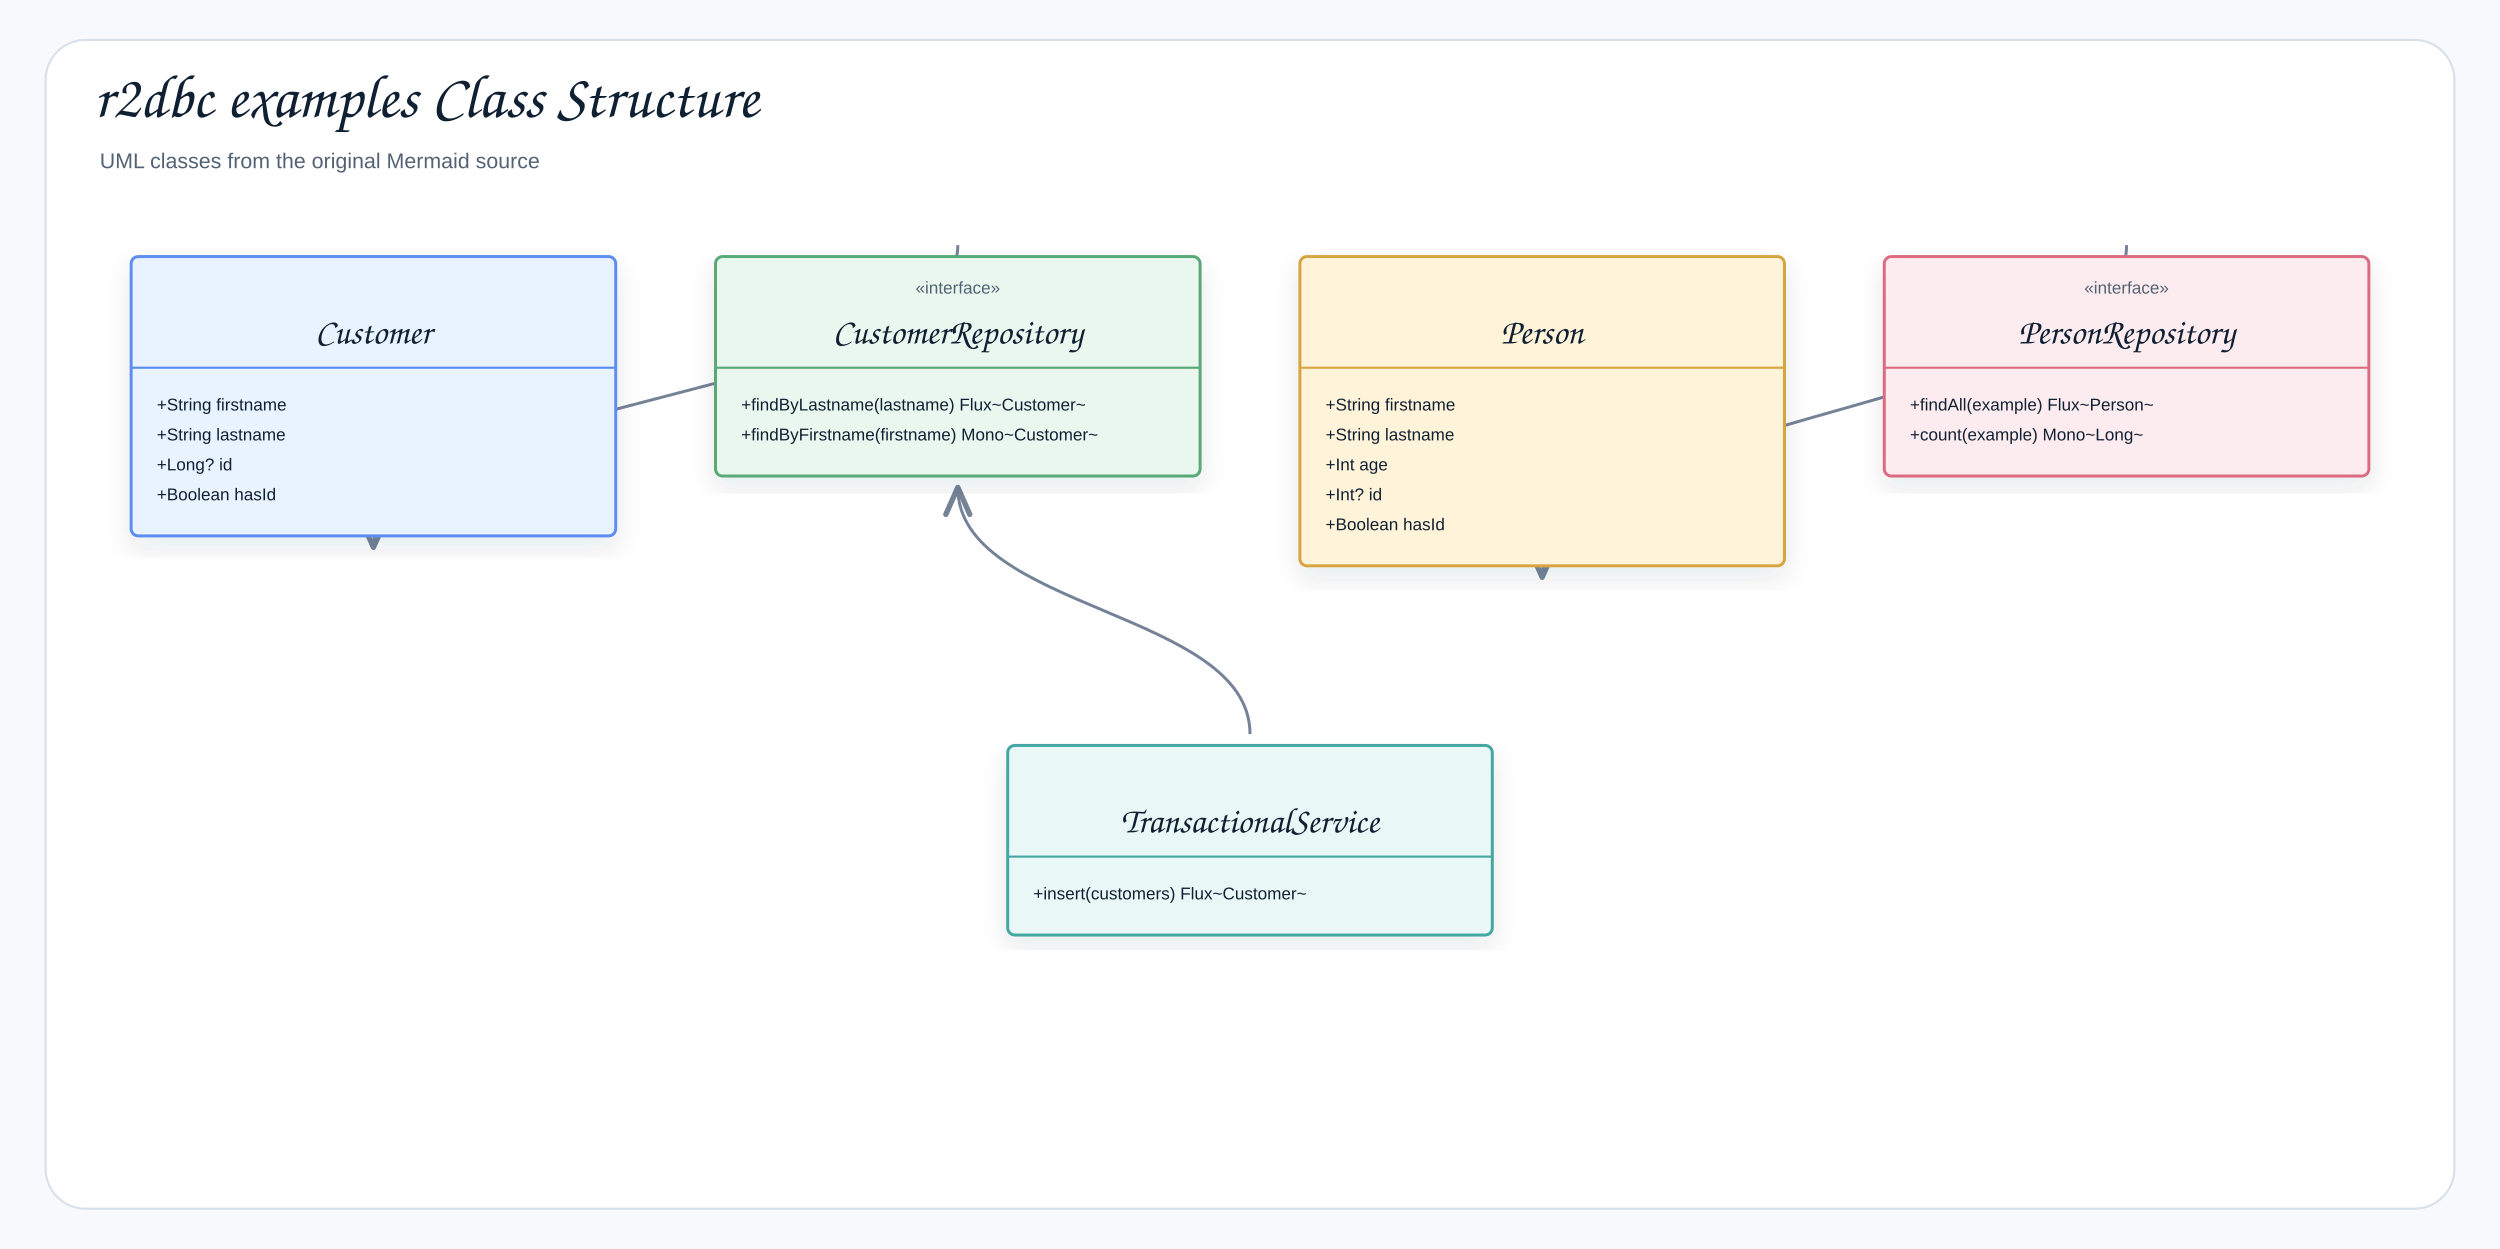
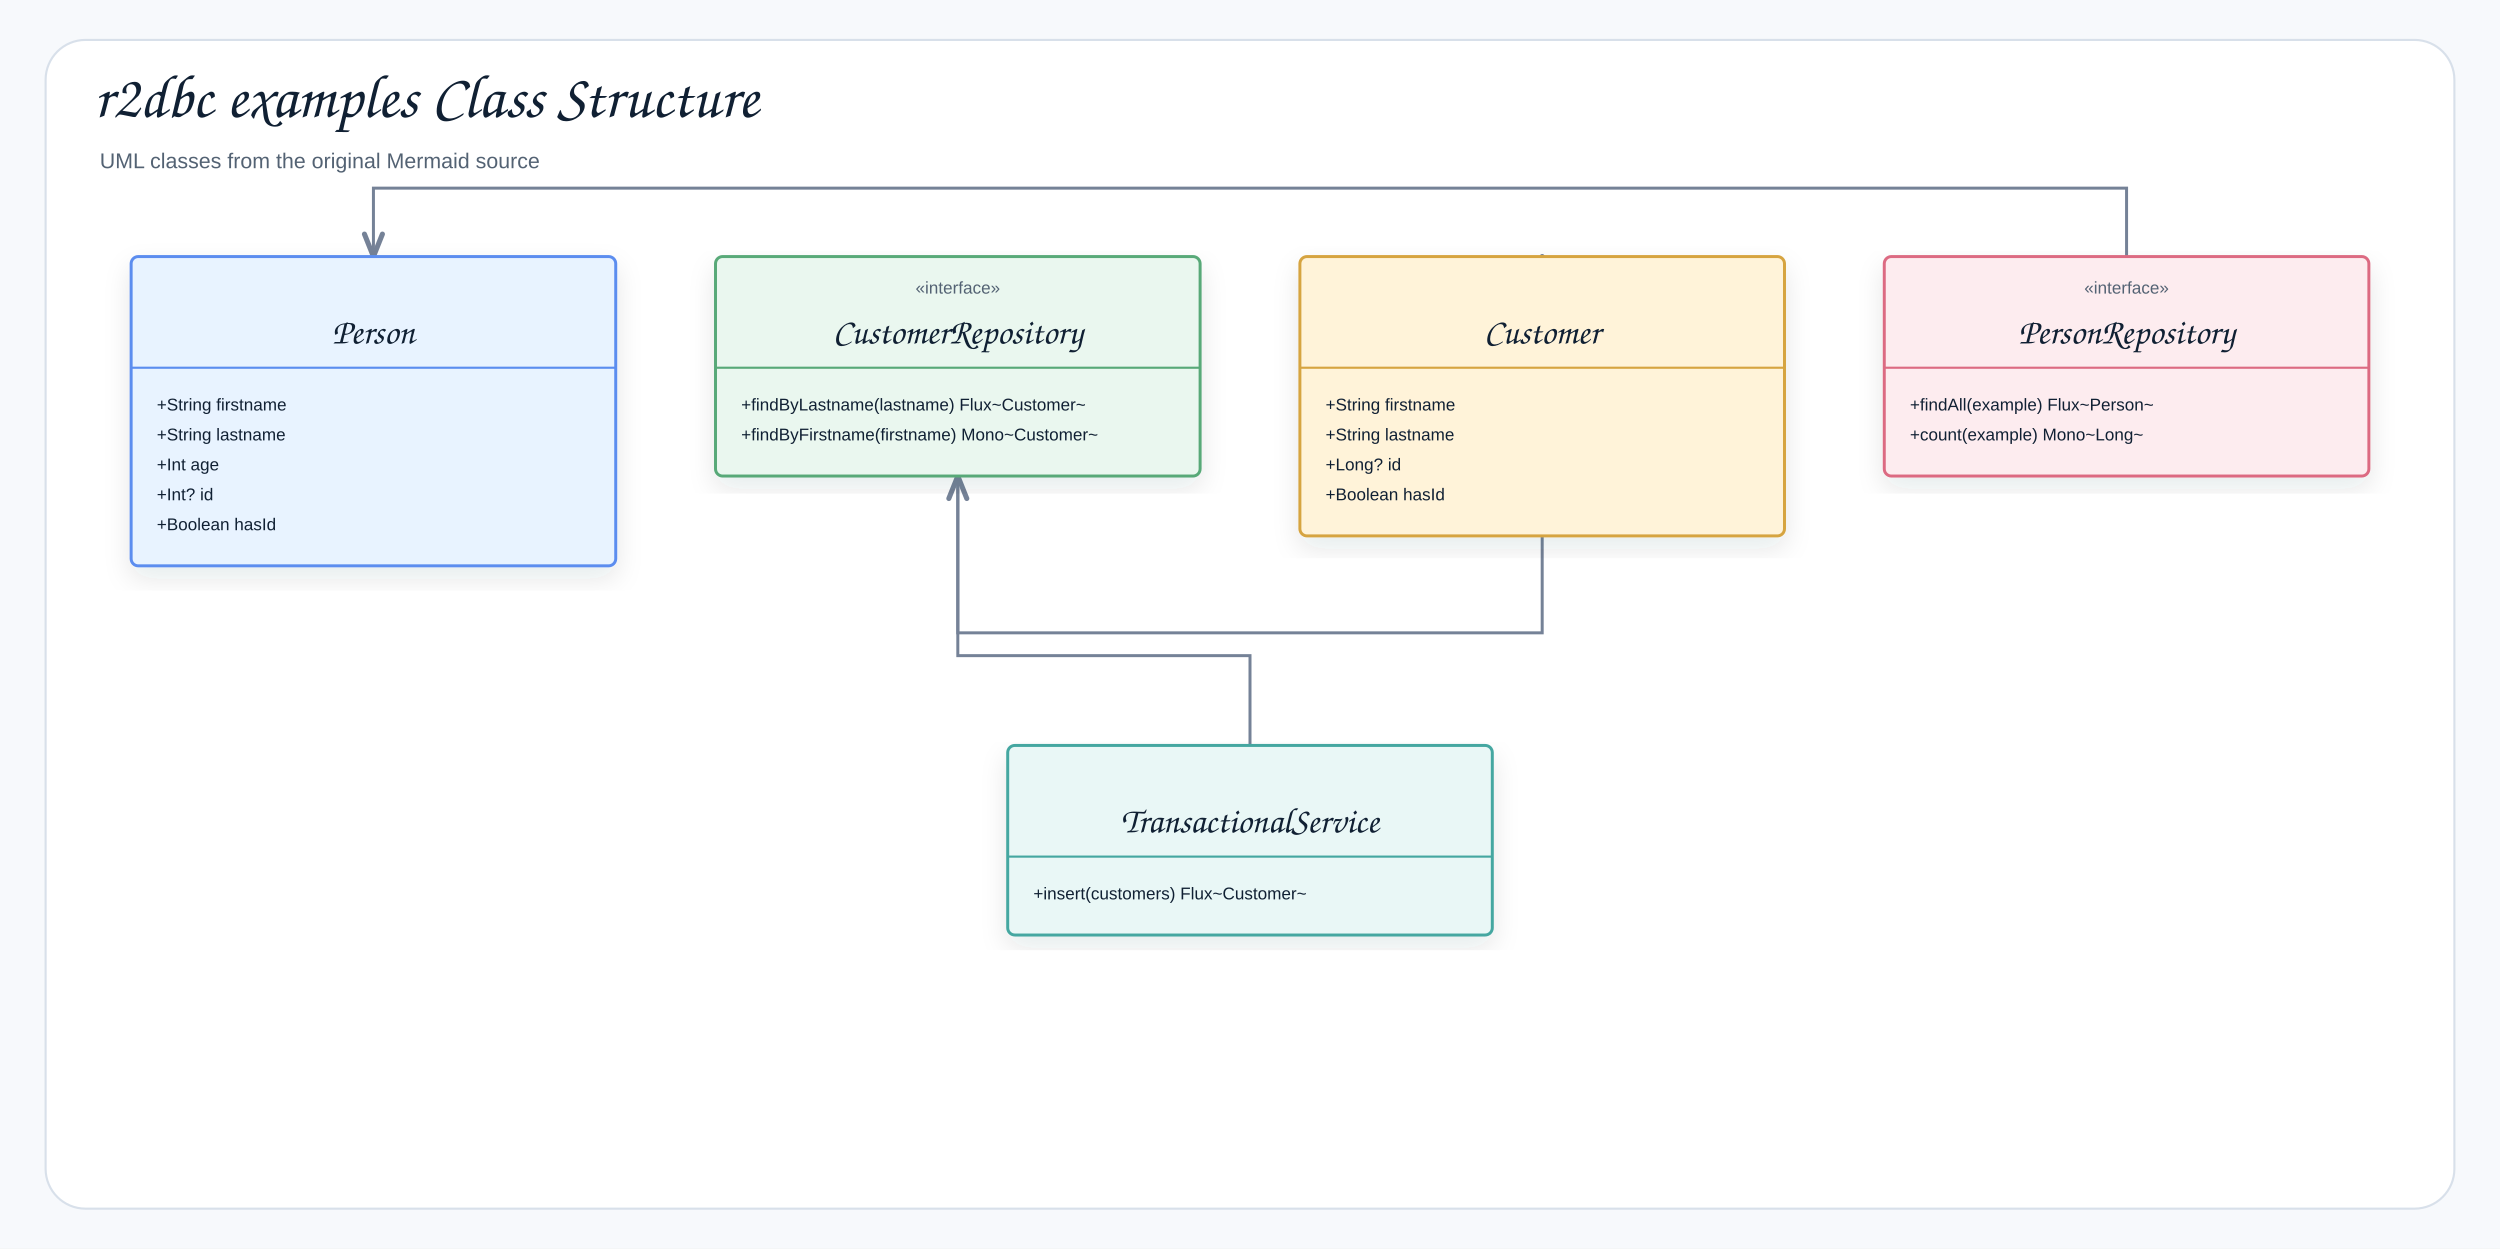
<svg xmlns="http://www.w3.org/2000/svg" width="1754" height="876" viewBox="0 0 1754 876" role="img" aria-label="r2dbc examples Class Structure">
  <defs>
    <filter id="shadow" x="-8%" y="-8%" width="116%" height="116%">
      <feDropShadow dx="0" dy="8" stdDeviation="9" flood-color="#1f2937" flood-opacity="0.10" />
    </filter>
-     <marker id="openArrow" markerWidth="12" markerHeight="10" refX="10" refY="5" orient="auto" markerUnits="strokeWidth">
-       <path d="M 1 1 L 10 5 L 1 9" fill="none" stroke="#758297" stroke-width="1.8" stroke-linecap="round" stroke-linejoin="round" />
+     <marker id="openArrow" markerWidth="10" markerHeight="8" refX="8.5" refY="4" orient="auto" markerUnits="strokeWidth">
+       <path d="M 1 1 L 8.5 4 L 1 7" fill="none" stroke="#758297" stroke-width="1.7" stroke-linecap="round" stroke-linejoin="round" />
    </marker>
-     <marker id="inherit" markerWidth="14" markerHeight="12" refX="12" refY="6" orient="auto" markerUnits="strokeWidth">
-       <path d="M 0 1 L 12 6 L 0 11 Z" fill="#ffffff" stroke="#758297" stroke-width="1.8" />
+     <marker id="inherit" markerWidth="11" markerHeight="10" refX="9.5" refY="5" orient="auto" markerUnits="strokeWidth">
+       <path d="M 0.5 1 L 9.5 5 L 0.5 9 Z" fill="#ffffff" stroke="#758297" stroke-width="1.7" />
    </marker>
    <style>
    .canvas{fill:#f7f9fc}.frame{fill:#fff;stroke:#d8e0ea;stroke-width:1.5}
    .title{font-family:"Architects Daughter","Comic Sans MS","Comic Sans",cursive;font-size:43px;font-weight:400;fill:#102033}
    .subtitle{font-family:"Comic Sans MS","Comic Sans","Comic Neue",Arial,sans-serif;font-size:15px;font-weight:400;fill:#536273}
    .label{font-family:"Architects Daughter","Comic Sans MS","Comic Sans",cursive;font-size:25px;font-weight:400;fill:#102033}
    .smallLabel{font-family:"Architects Daughter","Comic Sans MS","Comic Sans",cursive;font-size:21px;font-weight:400;fill:#102033}
    .mono{font-family:"Comic Sans MS","Comic Sans","Comic Neue",Arial,sans-serif;font-size:12px;font-weight:400;fill:#102033}
    .small{font-family:"Comic Sans MS","Comic Sans","Comic Neue",Arial,sans-serif;font-size:12px;font-weight:400;fill:#536273}
    .strong{font-family:"Comic Sans MS","Comic Sans","Comic Neue",Arial,sans-serif;font-size:13px;font-weight:400;fill:#102033}
    .card{stroke-width:2.1;filter:url(#shadow)}.compartment{stroke-width:1.5;fill:none}
    .line{stroke:#758297;stroke-width:2.1;fill:none;marker-end:url(#openArrow)}
    .plainLine{stroke:#758297;stroke-width:2.1;fill:none}
    .dashed{stroke:#758297;stroke-width:2.1;stroke-dasharray:7 6;fill:none;marker-end:url(#openArrow)}
    .inheritLine{stroke:#758297;stroke-width:2.2;fill:none;marker-end:url(#inherit)}
    .implLine{stroke:#758297;stroke-width:2.2;stroke-dasharray:8 7;fill:none;marker-end:url(#inherit)}
  </style>
  </defs>
  <rect class="canvas" width="1754" height="876" />
  <rect class="frame" x="32" y="28" width="1690" height="820" rx="28" />
  <text class="title" x="66" y="82">r2dbc examples Class Structure</text>
  <text class="subtitle" x="70" y="118">UML classes from the original Mermaid source</text>
-   <path class="line" d="M877 515 C877 428.5 672 428.5 672 342" />
-   <path class="line" d="M1492 172 C1492 288.5 1082 288.5 1082 405" />
-   <path class="line" d="M672 172 C672 278 262 278 262 384" />
+   <path class="line" d="M877 523 L877 460 L672 460 L672 334" />
+   <path class="line" d="M1492 334 L1492 132 L262 132 L262 180" />
+   <path class="line" d="M672 334 L672 444 L1082 444 L1082 180" />
  <g transform="translate(92,180)">
-     <rect class="card" x="0" y="0" width="340" height="196" rx="5" fill="#E8F3FF" stroke="#5B8DEF" />
+     <rect class="card" x="0" y="0" width="340" height="217" rx="5" fill="#E8F3FF" stroke="#5B8DEF" />
    <line class="compartment" x1="0" y1="78" x2="340" y2="78" stroke="#5B8DEF" />
    <text class="small" x="170" y="26" text-anchor="middle" />
-     <text class="label" x="170" y="61" text-anchor="middle">Customer</text>
+     <text class="label" x="170" y="61" text-anchor="middle">Person</text>
    <text class="mono" x="18" y="108">+String firstname</text>
    <text class="mono" x="18" y="129">+String lastname</text>
-     <text class="mono" x="18" y="150">+Long? id</text>
-     <text class="mono" x="18" y="171">+Boolean hasId</text>
+     <text class="mono" x="18" y="150">+Int age</text>
+     <text class="mono" x="18" y="171">+Int? id</text>
+     <text class="mono" x="18" y="192">+Boolean hasId</text>
  </g>
  <g transform="translate(502,180)">
    <rect class="card" x="0" y="0" width="340" height="154" rx="5" fill="#EAF7EF" stroke="#58A978" />
    <line class="compartment" x1="0" y1="78" x2="340" y2="78" stroke="#58A978" />
    <text class="small" x="170" y="26" text-anchor="middle">«interface»</text>
    <text class="label" x="170" y="61" text-anchor="middle">CustomerRepository</text>
    <text class="mono" x="18" y="108">+findByLastname(lastname) Flux~Customer~</text>
    <text class="mono" x="18" y="129">+findByFirstname(firstname) Mono~Customer~</text>
  </g>
  <g transform="translate(912,180)">
-     <rect class="card" x="0" y="0" width="340" height="217" rx="5" fill="#FFF3D9" stroke="#D6A441" />
+     <rect class="card" x="0" y="0" width="340" height="196" rx="5" fill="#FFF3D9" stroke="#D6A441" />
    <line class="compartment" x1="0" y1="78" x2="340" y2="78" stroke="#D6A441" />
    <text class="small" x="170" y="26" text-anchor="middle" />
-     <text class="label" x="170" y="61" text-anchor="middle">Person</text>
+     <text class="label" x="170" y="61" text-anchor="middle">Customer</text>
    <text class="mono" x="18" y="108">+String firstname</text>
    <text class="mono" x="18" y="129">+String lastname</text>
-     <text class="mono" x="18" y="150">+Int age</text>
-     <text class="mono" x="18" y="171">+Int? id</text>
-     <text class="mono" x="18" y="192">+Boolean hasId</text>
+     <text class="mono" x="18" y="150">+Long? id</text>
+     <text class="mono" x="18" y="171">+Boolean hasId</text>
  </g>
  <g transform="translate(1322,180)">
    <rect class="card" x="0" y="0" width="340" height="154" rx="5" fill="#FDECEF" stroke="#DC6B82" />
    <line class="compartment" x1="0" y1="78" x2="340" y2="78" stroke="#DC6B82" />
    <text class="small" x="170" y="26" text-anchor="middle">«interface»</text>
    <text class="label" x="170" y="61" text-anchor="middle">PersonRepository</text>
    <text class="mono" x="18" y="108">+findAll(example) Flux~Person~</text>
    <text class="mono" x="18" y="129">+count(example) Mono~Long~</text>
  </g>
  <g transform="translate(707,523)">
    <rect class="card" x="0" y="0" width="340" height="133" rx="5" fill="#E9F7F6" stroke="#45A7A1" />
    <line class="compartment" x1="0" y1="78" x2="340" y2="78" stroke="#45A7A1" />
    <text class="small" x="170" y="26" text-anchor="middle" />
    <text class="label" x="170" y="61" text-anchor="middle">TransactionalService</text>
    <text class="mono" x="18" y="108">+insert(customers) Flux~Customer~</text>
  </g>
</svg>
